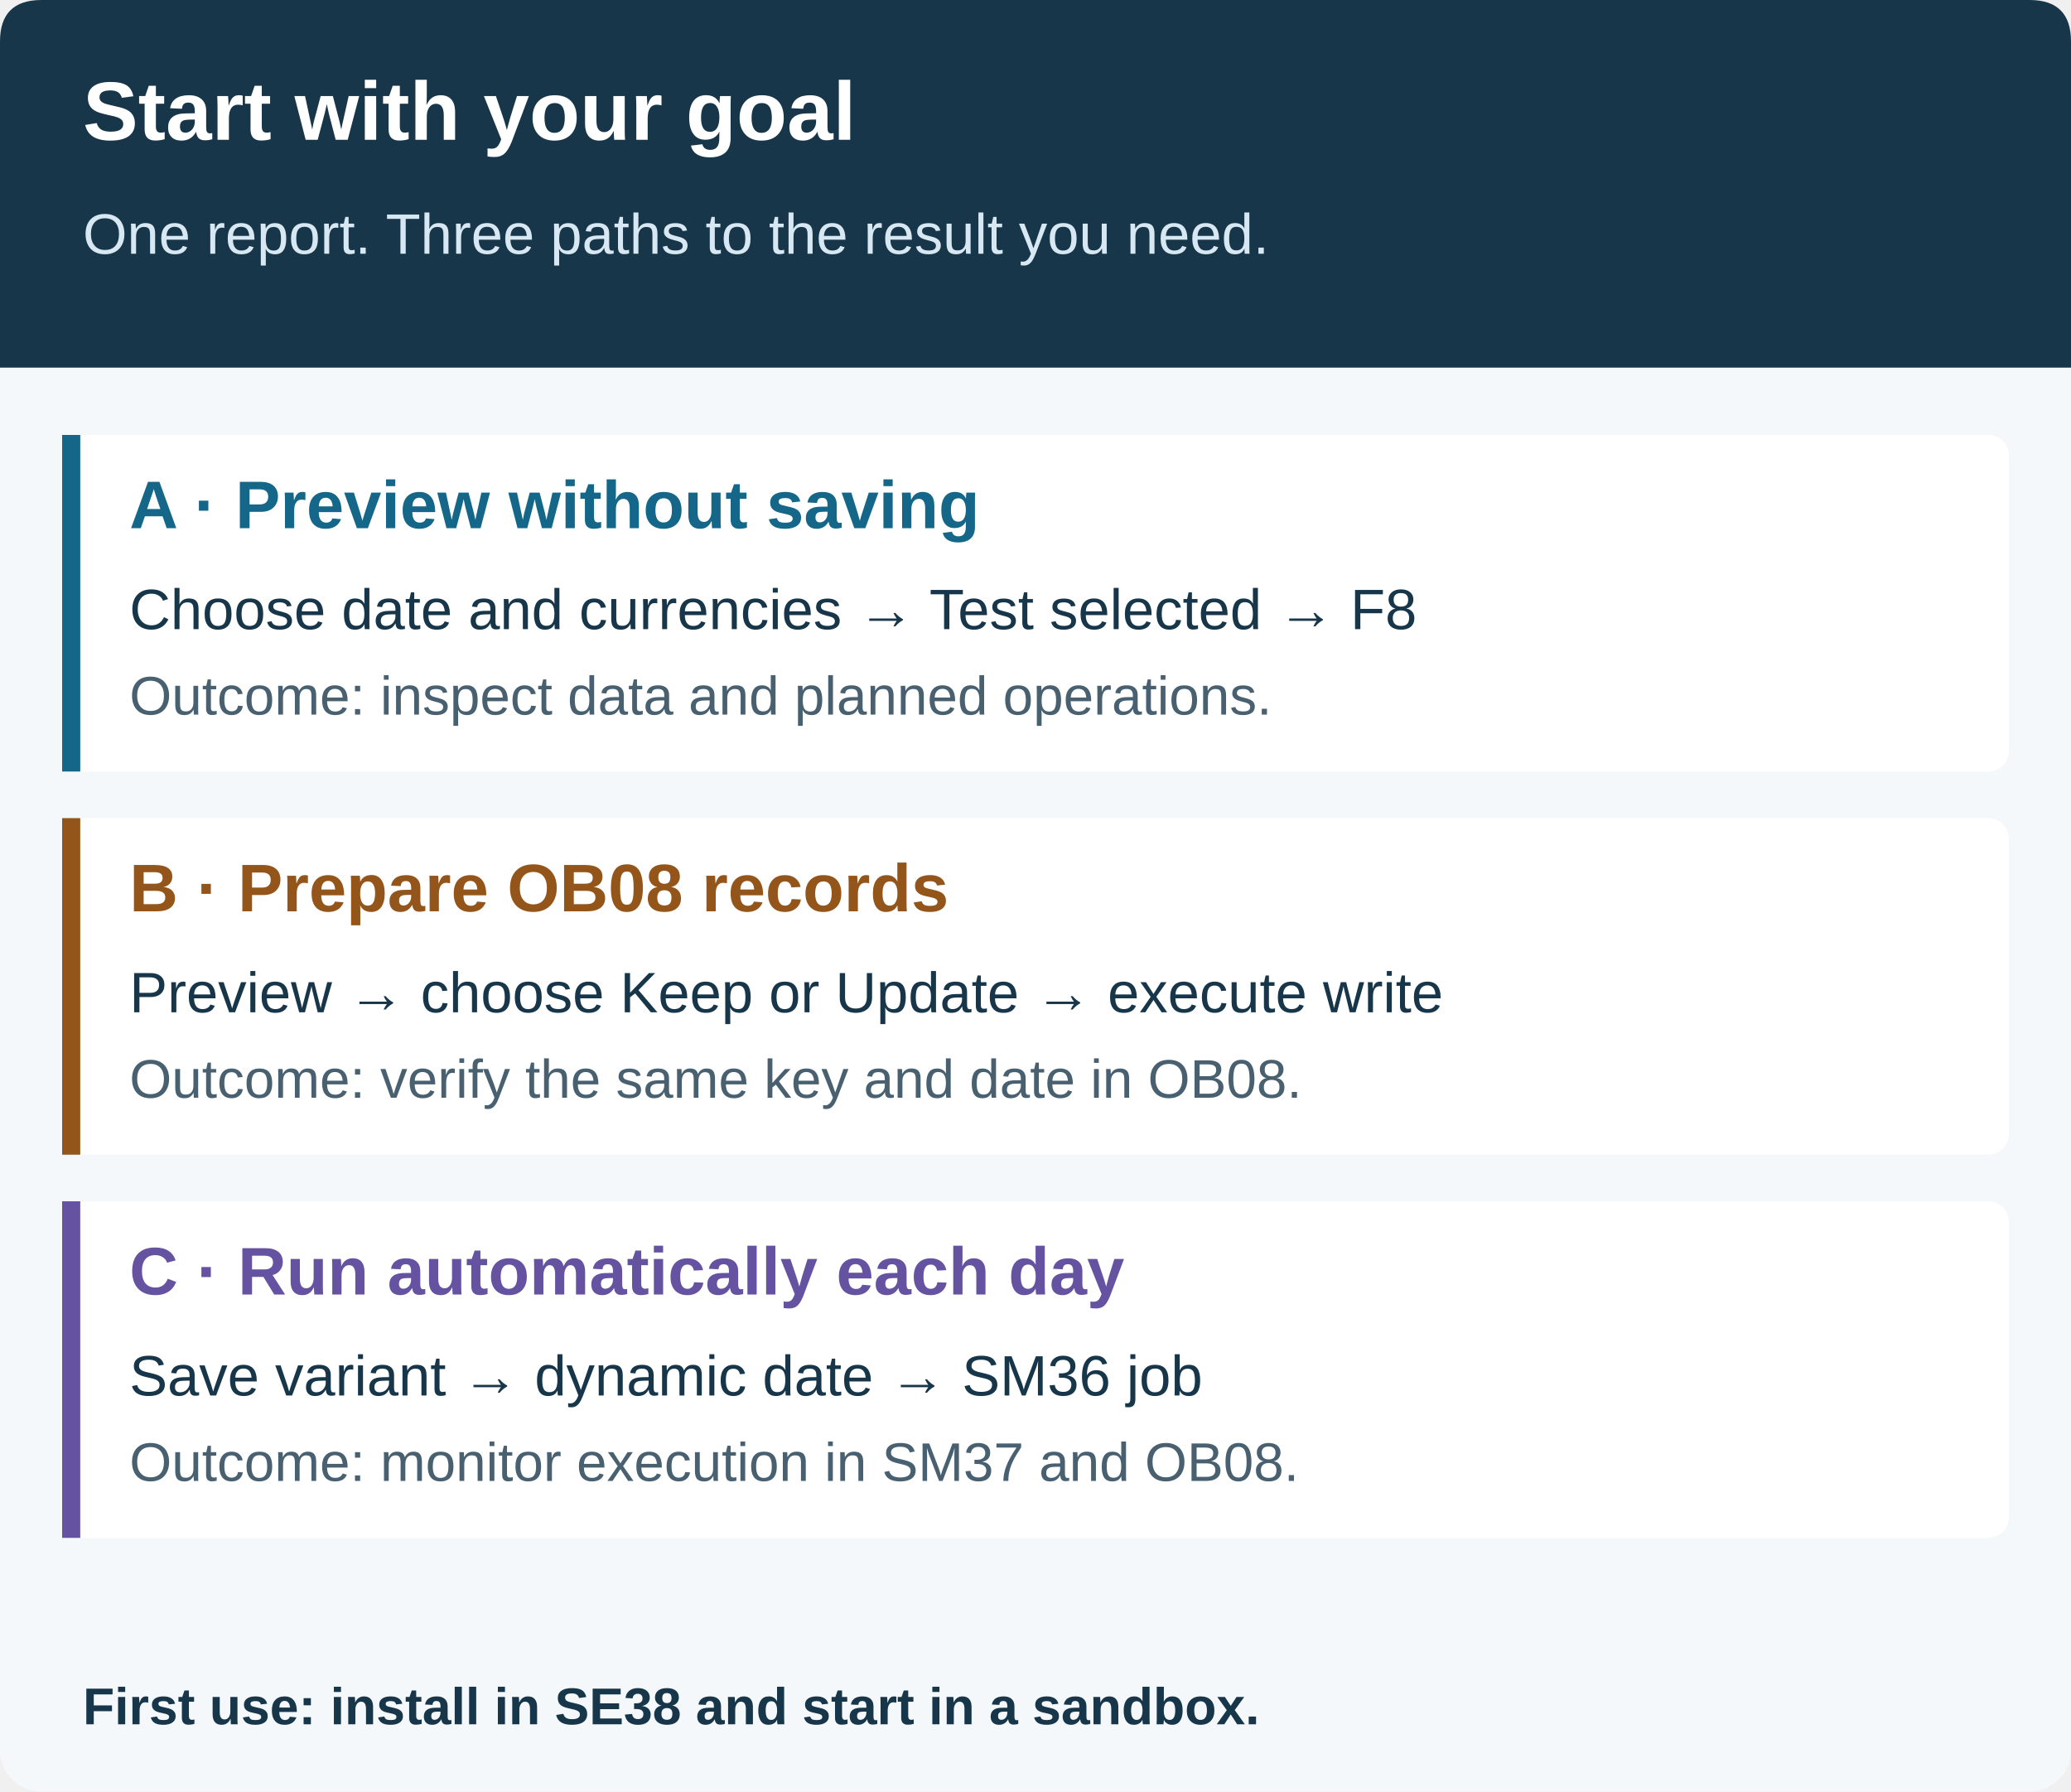
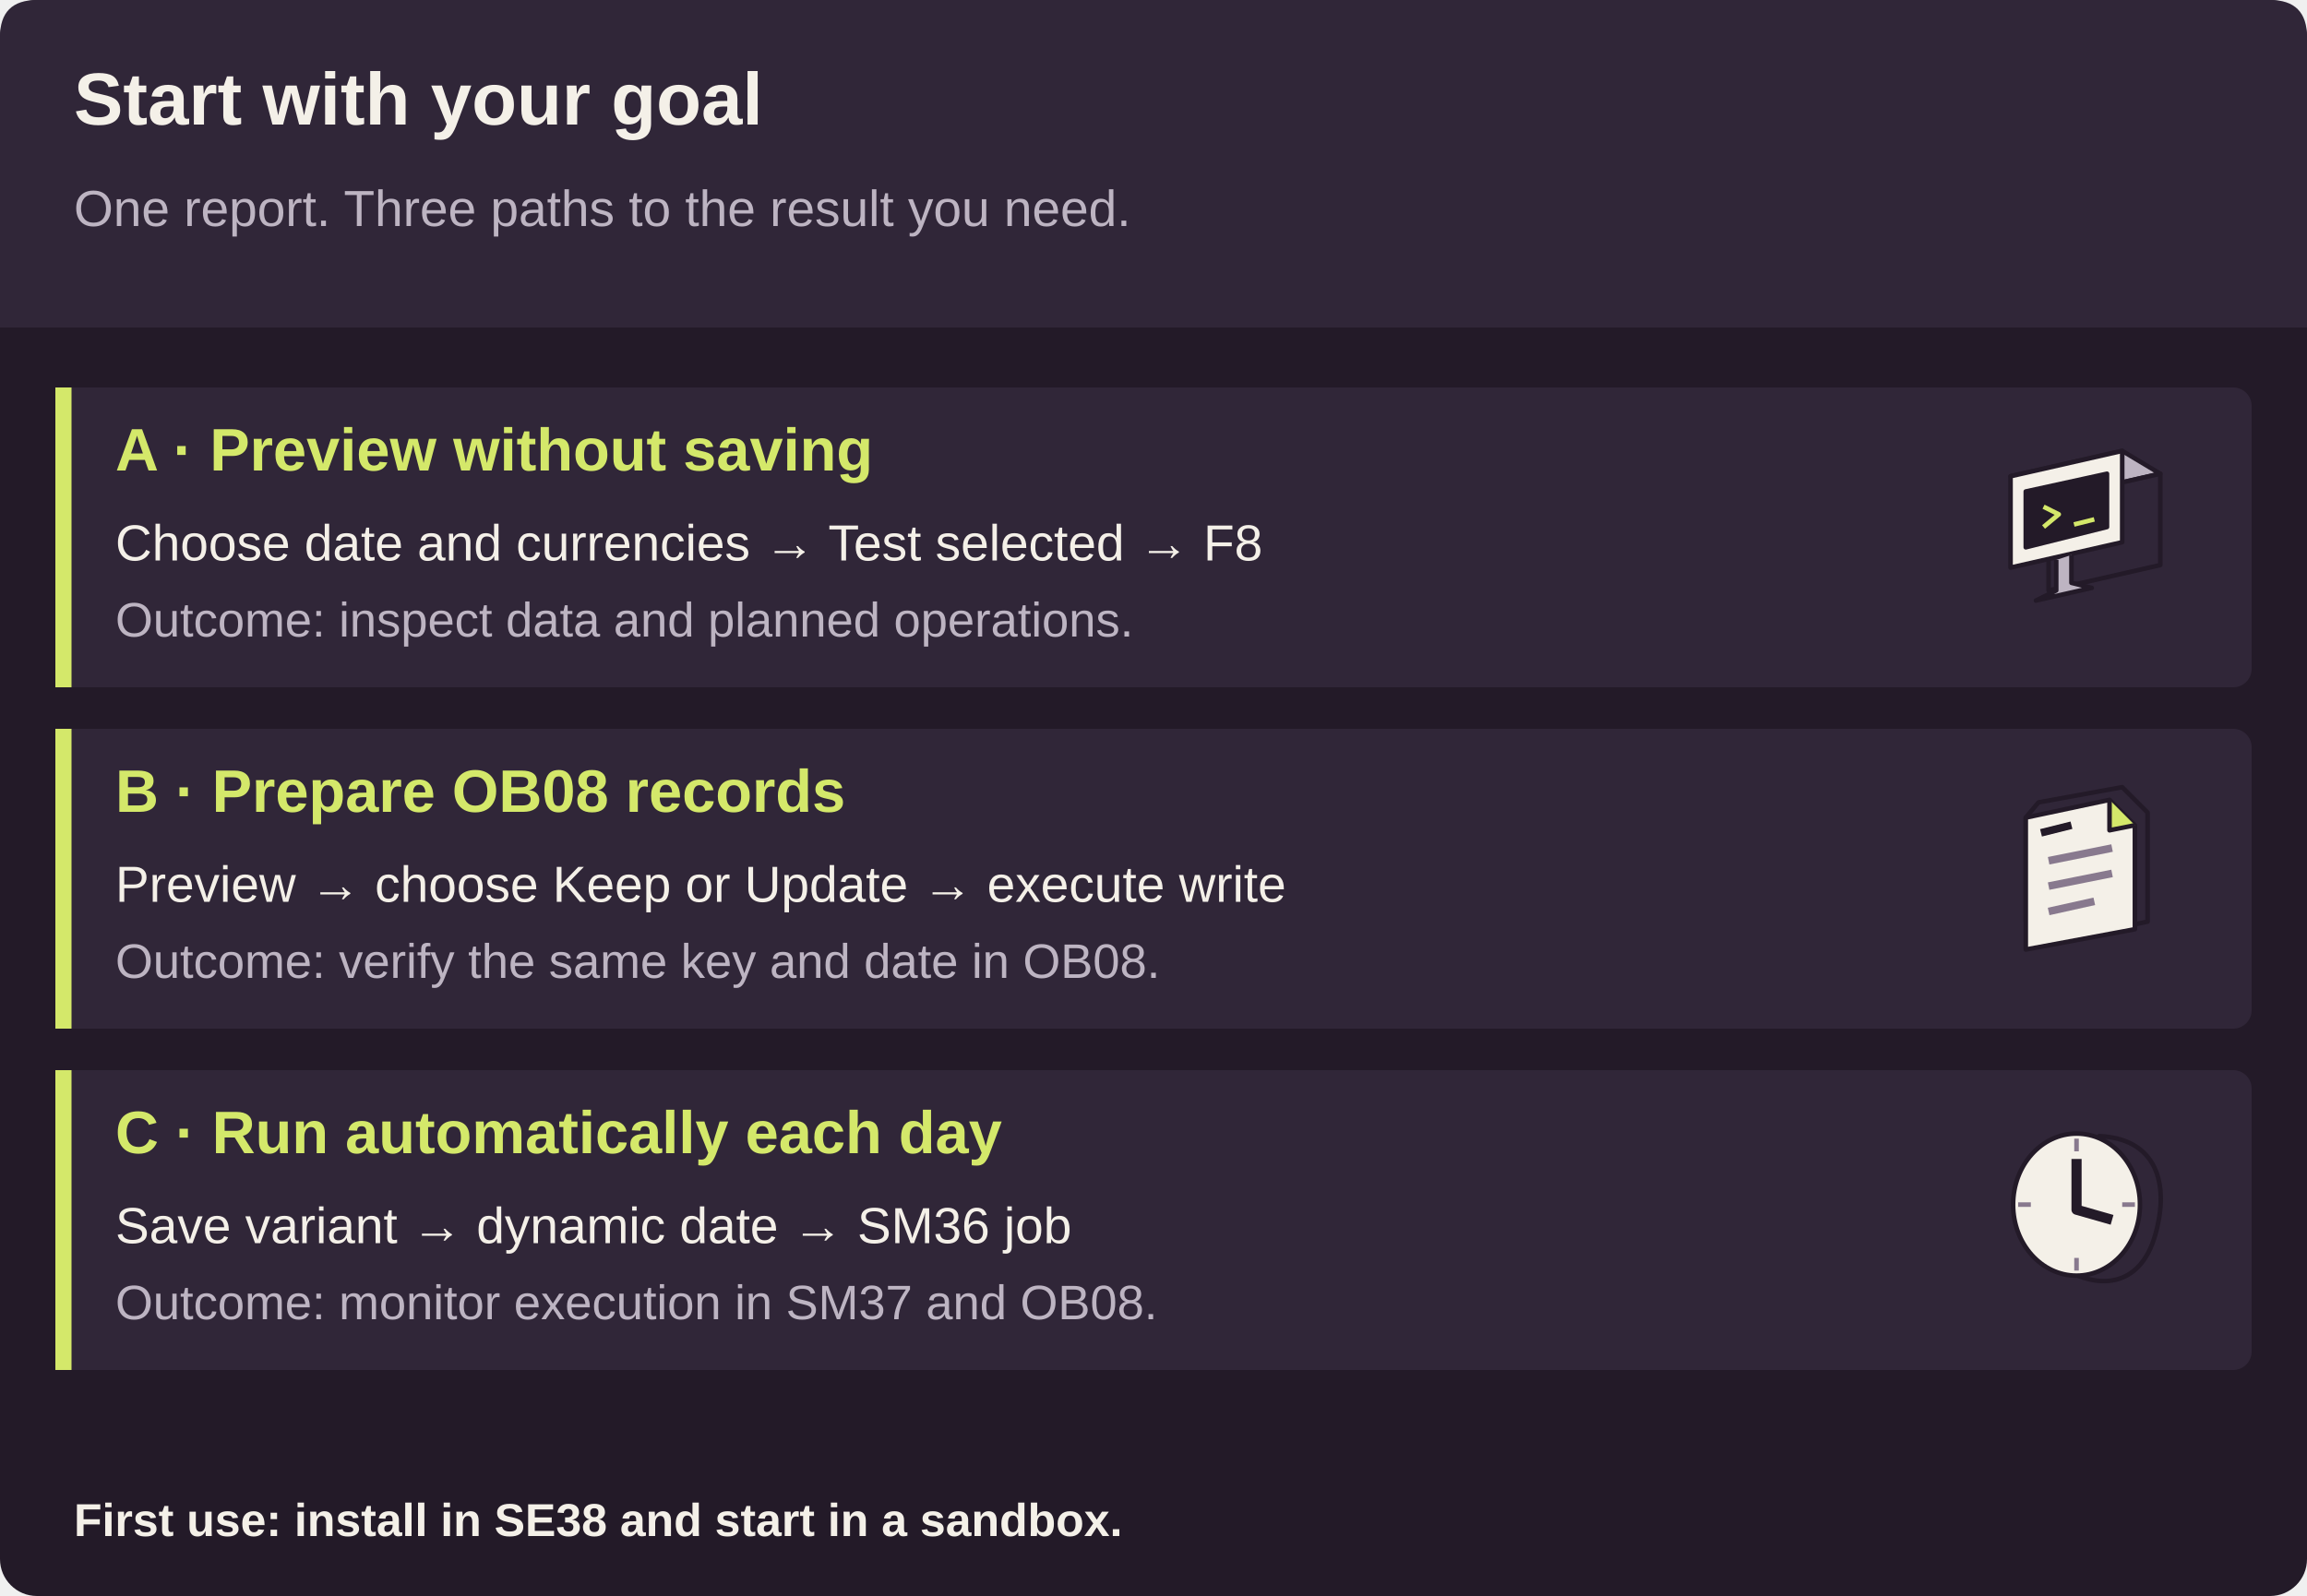
- <svg xmlns="http://www.w3.org/2000/svg" width="800" height="692" viewBox="0 0 800 692" role="img" aria-labelledby="title desc">
-   <rect width="800" height="692" rx="16" fill="#F5F8FB" />
+ <svg xmlns="http://www.w3.org/2000/svg" width="1000" height="692" viewBox="0 0 1000 692" role="img" aria-labelledby="title desc">
+   <rect width="1000" height="692" rx="16" fill="#231A28" />
  <g font-family="Segoe UI, Arial, sans-serif">
-     <path d="M16 0H784Q800 0 800 16V142H0V16Q0 0 16 0" fill="#17364A" />
-     <text x="32" y="54" font-size="32" fill="#FFFFFF" font-weight="700">
+     <path d="M16 0H984Q1000 0 1000 16V142H0V16Q0 0 16 0" fill="#302638" />
+     <text x="32" y="54" font-size="32" fill="#F4F0E8" font-weight="700">
      <tspan x="32" dy="0">Start with your goal</tspan>
    </text>
-     <text x="32" y="98" font-size="22" fill="#D8E8F2" font-weight="400">
+     <text x="32" y="98" font-size="22" fill="#BDB4C2" font-weight="400">
      <tspan x="32" dy="0">One report. Three paths to the result you need.</tspan>
    </text>
-     <rect x="24" y="168" width="752" height="130" rx="8" fill="#FFFFFF" />
-     <rect x="24" y="168" width="7" height="130" fill="#146788" />
-     <text x="50" y="204" font-size="26" fill="#146788" font-weight="700">
+     <rect x="24" y="168" width="952" height="130" rx="8" fill="#302638" />
+     <rect x="24" y="168" width="7" height="130" fill="#D4E86A" />
+     <text x="50" y="204" font-size="26" fill="#D4E86A" font-weight="700">
      <tspan x="50" dy="0">A · Preview without saving</tspan>
    </text>
-     <text x="50" y="243" font-size="22" fill="#17364A" font-weight="400">
+     <text x="50" y="243" font-size="22" fill="#F4F0E8" font-weight="400">
      <tspan x="50" dy="0">Choose date and currencies → Test selected → F8</tspan>
    </text>
-     <text x="50" y="276" font-size="21" fill="#48606F" font-weight="400">
+     <text x="50" y="276" font-size="21" fill="#BDB4C2" font-weight="400">
      <tspan x="50" dy="0">Outcome: inspect data and planned operations.</tspan>
    </text>
-     <rect x="24" y="316" width="752" height="130" rx="8" fill="#FFFFFF" />
-     <rect x="24" y="316" width="7" height="130" fill="#94551A" />
-     <text x="50" y="352" font-size="26" fill="#94551A" font-weight="700">
+     <rect x="24" y="316" width="952" height="130" rx="8" fill="#302638" />
+     <rect x="24" y="316" width="7" height="130" fill="#D4E86A" />
+     <text x="50" y="352" font-size="26" fill="#D4E86A" font-weight="700">
      <tspan x="50" dy="0">B · Prepare OB08 records</tspan>
    </text>
-     <text x="50" y="391" font-size="22" fill="#17364A" font-weight="400">
+     <text x="50" y="391" font-size="22" fill="#F4F0E8" font-weight="400">
      <tspan x="50" dy="0">Preview → choose Keep or Update → execute write</tspan>
    </text>
-     <text x="50" y="424" font-size="21" fill="#48606F" font-weight="400">
+     <text x="50" y="424" font-size="21" fill="#BDB4C2" font-weight="400">
      <tspan x="50" dy="0">Outcome: verify the same key and date in OB08.</tspan>
    </text>
-     <rect x="24" y="464" width="752" height="130" rx="8" fill="#FFFFFF" />
-     <rect x="24" y="464" width="7" height="130" fill="#6552A1" />
-     <text x="50" y="500" font-size="26" fill="#6552A1" font-weight="700">
+     <rect x="24" y="464" width="952" height="130" rx="8" fill="#302638" />
+     <rect x="24" y="464" width="7" height="130" fill="#D4E86A" />
+     <text x="50" y="500" font-size="26" fill="#D4E86A" font-weight="700">
      <tspan x="50" dy="0">C · Run automatically each day</tspan>
    </text>
-     <text x="50" y="539" font-size="22" fill="#17364A" font-weight="400">
+     <text x="50" y="539" font-size="22" fill="#F4F0E8" font-weight="400">
      <tspan x="50" dy="0">Save variant → dynamic date → SM36 job</tspan>
    </text>
-     <text x="50" y="572" font-size="21" fill="#48606F" font-weight="400">
+     <text x="50" y="572" font-size="21" fill="#BDB4C2" font-weight="400">
      <tspan x="50" dy="0">Outcome: monitor execution in SM37 and OB08.</tspan>
    </text>
-     <text x="32" y="666" font-size="20" fill="#17364A" font-weight="600">
+     <text x="32" y="666" font-size="20" fill="#F4F0E8" font-weight="600">
      <tspan x="32" dy="0">First use: install in SE38 and start in a sandbox.</tspan>
    </text>
  </g>
+   <g transform="translate(866 190) scale(1.1)" stroke="#231A28" stroke-width="1.8" stroke-linejoin="round">
+     <path d="M5 15 49 5 64 14 20 24Z" fill="#BDB4C2" />
+     <path d="M20 24 64 14V50L20 60Z" fill="#302638" />
+     <path d="M5 15 49 5V41L5 51Z" fill="#F4F0E8" />
+     <path d="M11 21 43 14V35L11 43Z" fill="#231A28" />
+     <path d="m18 27 6 3-6 5m12-1 8-2" fill="none" stroke="#D4E86A" />
+     <path d="M23 48v12l-8 4 22-5-8-2V46" fill="#BDB4C2" />
+   </g>
+   <g transform="translate(866 338) scale(1.1)" stroke="#231A28" stroke-width="1.8" stroke-linejoin="round">
+     <path d="M16 9 49 3 59 13V56L21 64 11 56V15Z" fill="#302638" />
+     <path d="M11 15 44 8 54 18V59L11 67Z" fill="#F4F0E8" />
+     <path d="m44 8 0 12 10-2" fill="#D4E86A" />
+     <path d="m20 32 25-5m-25 15 25-5m-25 15 18-4" stroke="#88798E" stroke-width="3" />
+     <path d="m17 21 12-3" stroke="#231A28" stroke-width="3" />
+   </g>
+   <g transform="translate(866 486) scale(1.1)" stroke="#231A28" stroke-width="1.8" stroke-linejoin="round">
+     <path d="M40 6C62 7 68 24 62 45S39 67 24 57L17 49Z" fill="#302638" />
+     <ellipse cx="31" cy="33" rx="25" ry="28" fill="#F4F0E8" />
+     <path d="M31 15v20l14 4" fill="none" stroke="#231A28" stroke-width="4" />
+     <path d="M31 7v5m0 42v5M8 33h5m36 0h5" stroke="#88798E" />
+   </g>
</svg>
